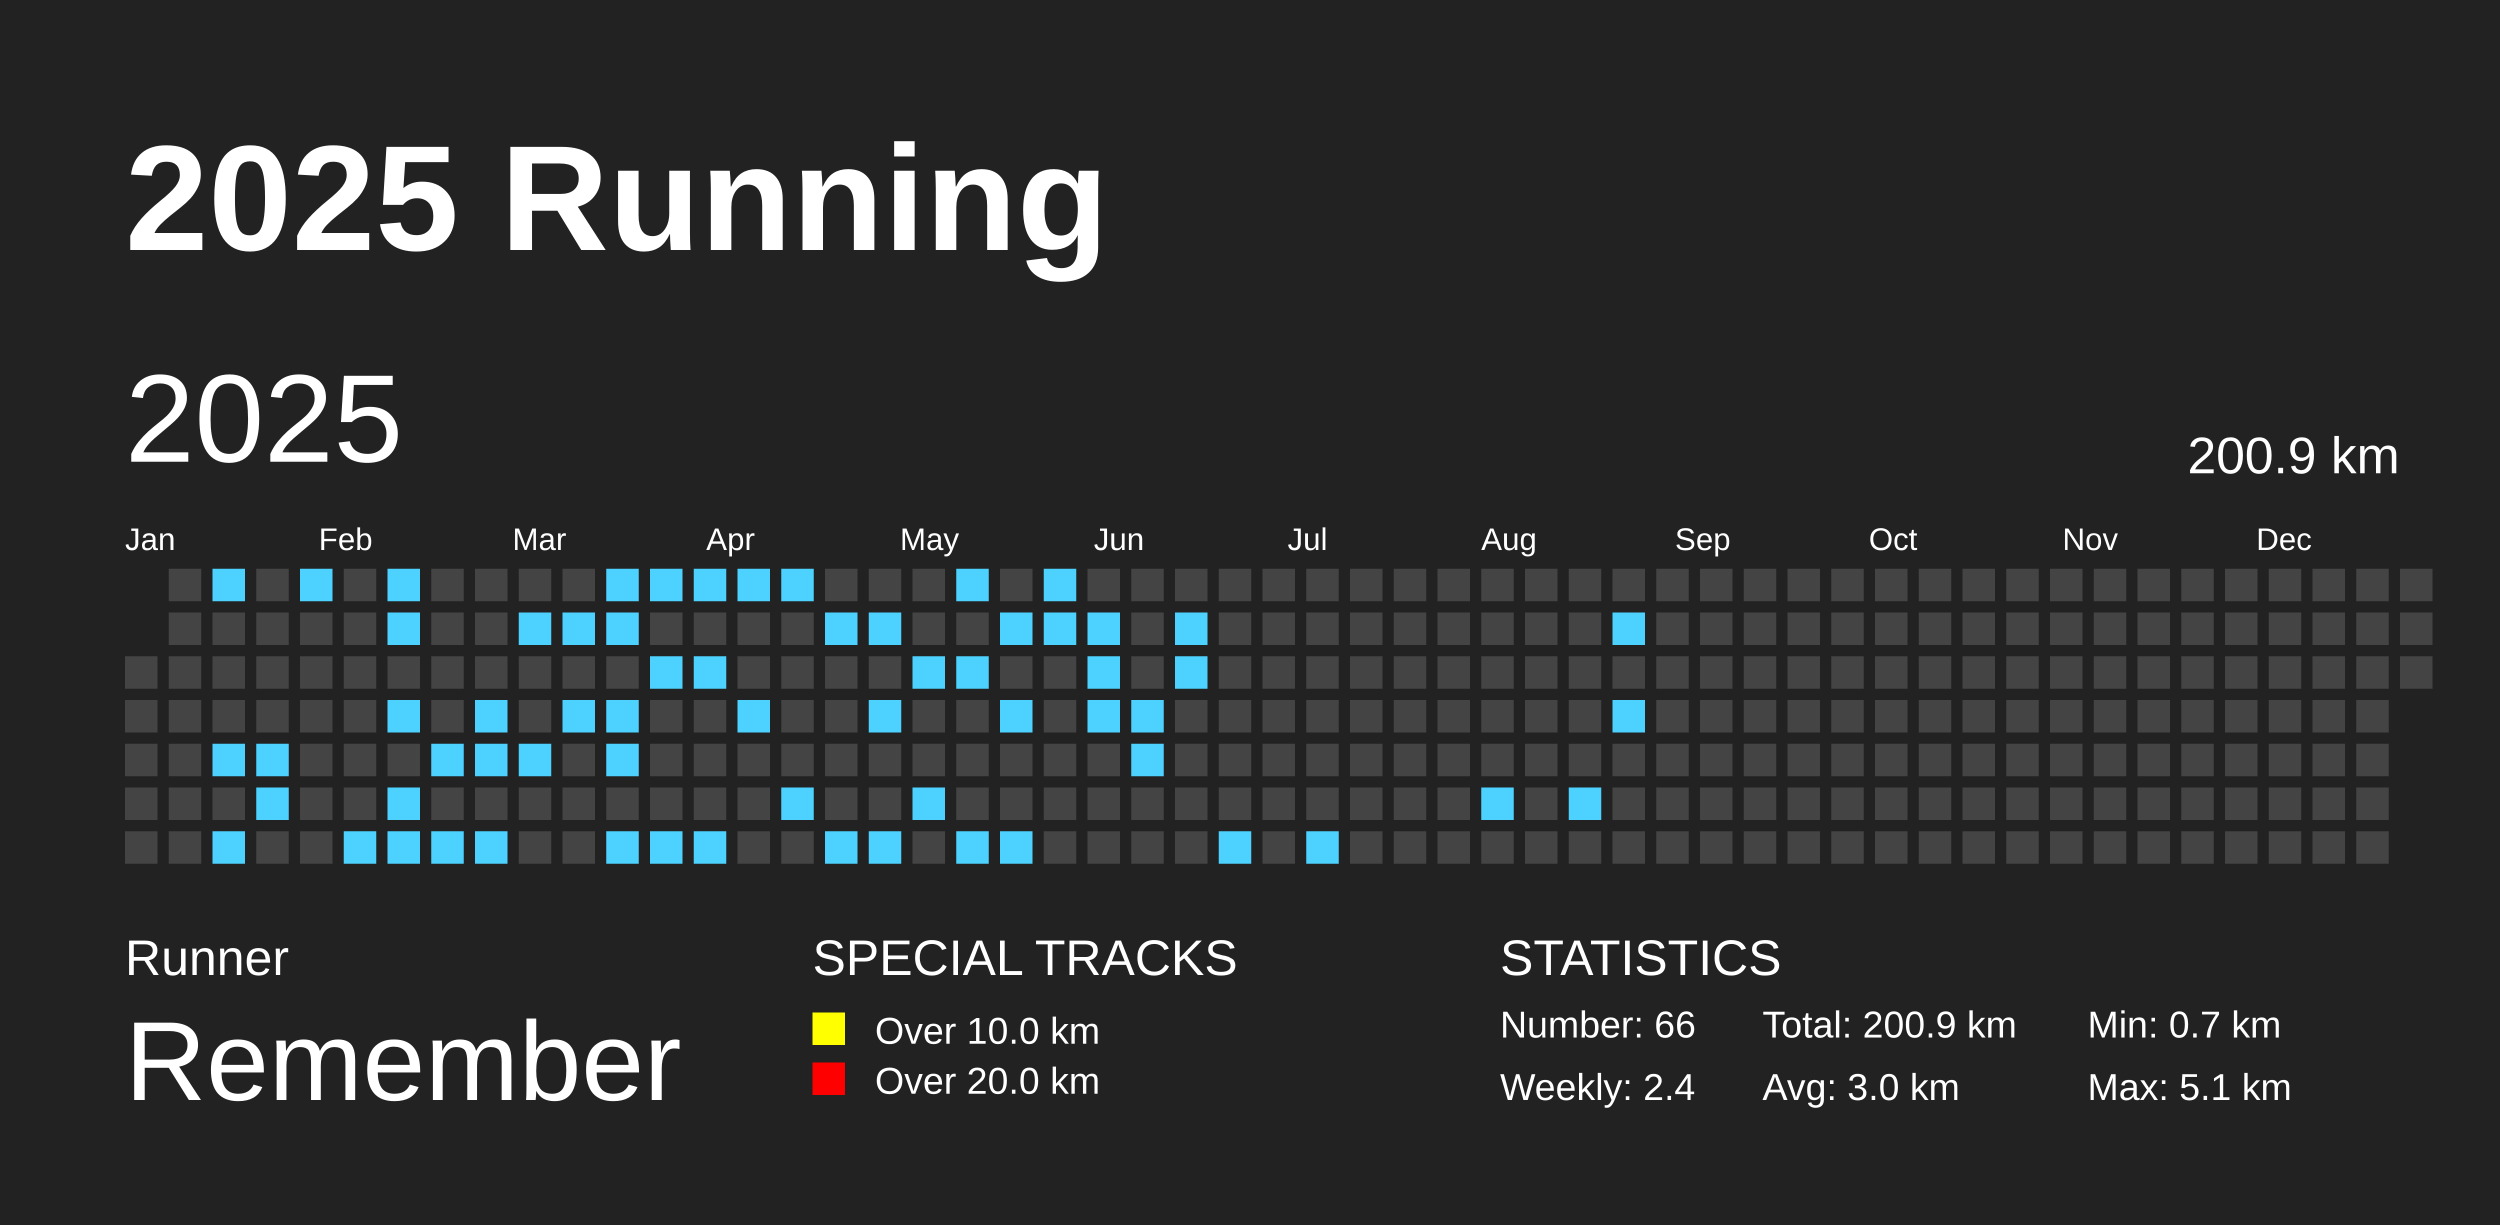
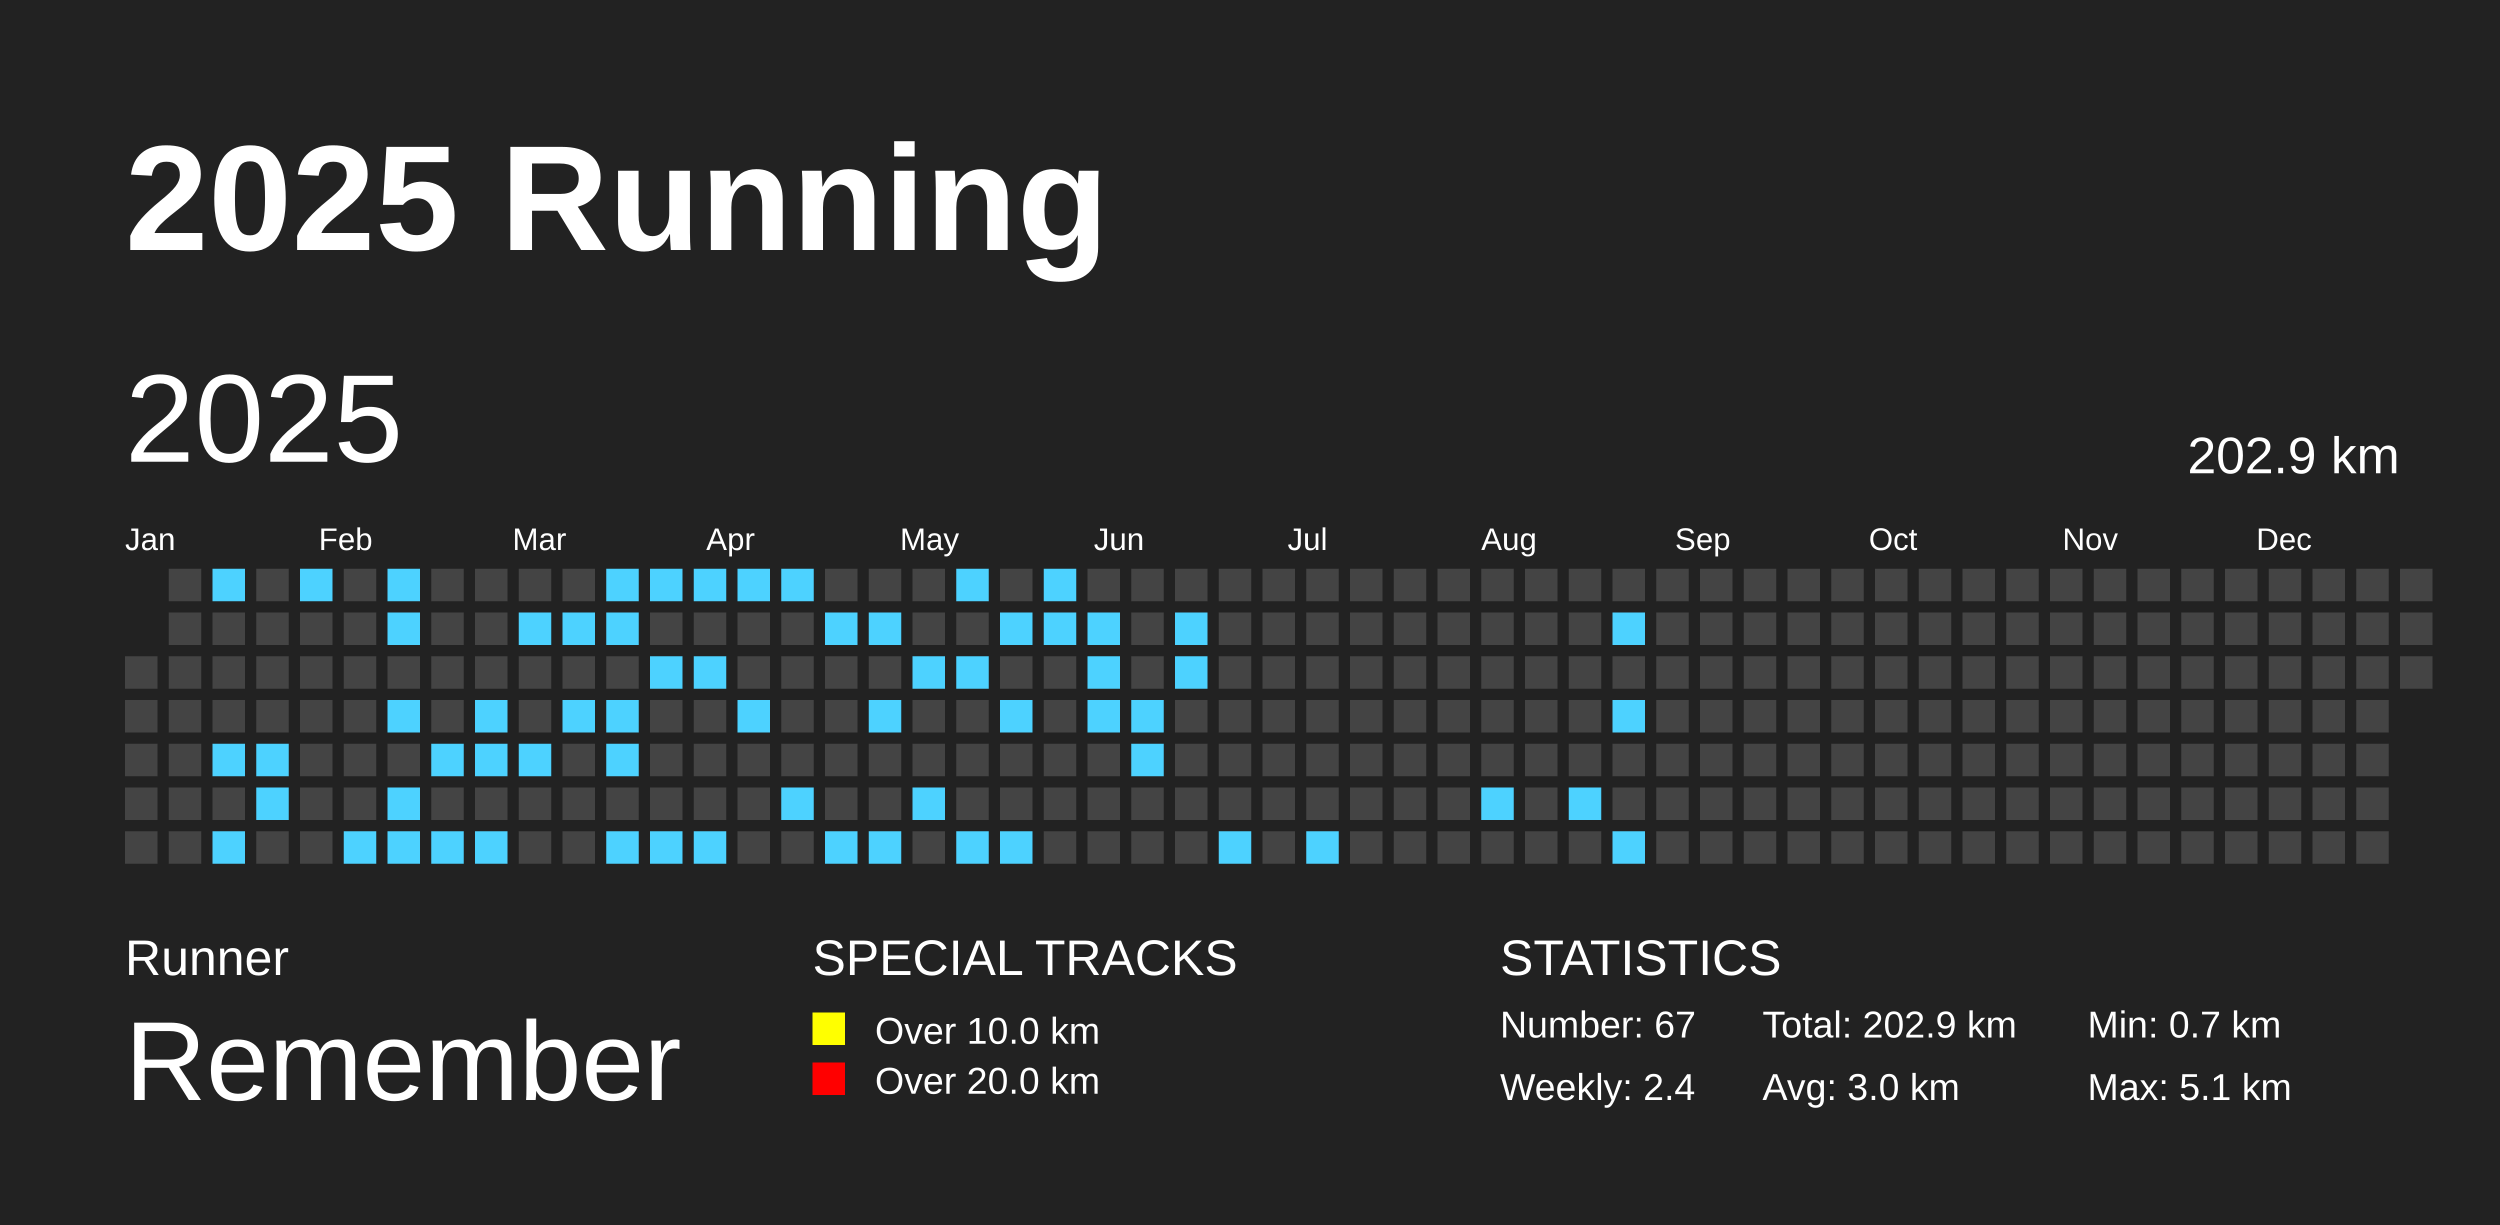
<svg xmlns="http://www.w3.org/2000/svg" baseProfile="full" height="98mm" version="1.1" viewBox="0,0,200,98" width="200mm">
  <defs />
  <rect fill="#222222" height="98" width="200" x="0" y="0" />
  <text fill="#FFFFFF" style="font-size:12px; font-family:Arial; font-weight:bold;" x="10" y="20">2025 Running</text>
  <text fill="#FFFFFF" style="font-size:4px; font-family:Arial" x="10" y="78">Runner</text>
  <text fill="#FFFFFF" style="font-size:9px; font-family:Arial" x="10" y="88">Remember</text>
  <text fill="#FFFFFF" style="font-size:4px; font-family:Arial" x="65" y="78">SPECIAL TRACKS</text>
  <rect fill="yellow" height="2.6" width="2.6" x="65" y="81" />
  <text fill="#FFFFFF" style="font-size:3px; font-family:Arial" x="70" y="83.5">Over 10.0 km</text>
  <rect fill="red" height="2.6" width="2.6" x="65" y="85" />
  <text fill="#FFFFFF" style="font-size:3px; font-family:Arial" x="70" y="87.5">Over 20.0 km</text>
  <text fill="#FFFFFF" style="font-size:4px; font-family:Arial" x="120" y="78">STATISTICS</text>
-   <text fill="#FFFFFF" style="font-size:3px; font-family:Arial" x="120" y="83">Number: 66</text>
+   <text fill="#FFFFFF" style="font-size:3px; font-family:Arial" x="120" y="83">Number: 67</text>
  <text fill="#FFFFFF" style="font-size:3px; font-family:Arial" x="120" y="88">Weekly: 2.4</text>
-   <text fill="#FFFFFF" style="font-size:3px; font-family:Arial" x="141" y="83">Total: 200.9 km</text>
+   <text fill="#FFFFFF" style="font-size:3px; font-family:Arial" x="141" y="83">Total: 202.9 km</text>
  <text fill="#FFFFFF" style="font-size:3px; font-family:Arial" x="141" y="88">Avg: 3.0 km</text>
  <text fill="#FFFFFF" style="font-size:3px; font-family:Arial" x="167" y="83">Min: 0.7 km</text>
  <text fill="#FFFFFF" style="font-size:3px; font-family:Arial" x="167" y="88">Max: 5.1 km</text>
  <text dominant-baseline="hanging" fill="#FFFFFF" style="font-size:10.0px; font-family:Arial;" x="10" y="30">2025</text>
-   <text dominant-baseline="hanging" fill="#FFFFFF" style="font-size:4.125px; font-family:Arial;" x="175" y="35">200.9 km</text>
+   <text dominant-baseline="hanging" fill="#FFFFFF" style="font-size:4.125px; font-family:Arial;" x="175" y="35">202.9 km</text>
  <text fill="#FFFFFF" style="font-size:2.5px; font-family:Arial" x="10.0" y="44">Jan</text>
  <text fill="#FFFFFF" style="font-size:2.5px; font-family:Arial" x="25.5" y="44">Feb</text>
  <text fill="#FFFFFF" style="font-size:2.5px; font-family:Arial" x="41.0" y="44">Mar</text>
  <text fill="#FFFFFF" style="font-size:2.5px; font-family:Arial" x="56.5" y="44">Apr</text>
  <text fill="#FFFFFF" style="font-size:2.5px; font-family:Arial" x="72.0" y="44">May</text>
  <text fill="#FFFFFF" style="font-size:2.5px; font-family:Arial" x="87.5" y="44">Jun</text>
  <text fill="#FFFFFF" style="font-size:2.5px; font-family:Arial" x="103.0" y="44">Jul</text>
  <text fill="#FFFFFF" style="font-size:2.5px; font-family:Arial" x="118.5" y="44">Aug</text>
  <text fill="#FFFFFF" style="font-size:2.5px; font-family:Arial" x="134.0" y="44">Sep</text>
  <text fill="#FFFFFF" style="font-size:2.5px; font-family:Arial" x="149.5" y="44">Oct</text>
  <text fill="#FFFFFF" style="font-size:2.5px; font-family:Arial" x="165.0" y="44">Nov</text>
  <text fill="#FFFFFF" style="font-size:2.5px; font-family:Arial" x="180.5" y="44">Dec</text>
  <rect fill="#444444" height="2.6" width="2.6" x="10.0" y="52.5" />
  <rect fill="#444444" height="2.6" width="2.6" x="10.0" y="56.0" />
  <rect fill="#444444" height="2.6" width="2.6" x="10.0" y="59.5" />
  <rect fill="#444444" height="2.6" width="2.6" x="10.0" y="63.0" />
  <rect fill="#444444" height="2.6" width="2.6" x="10.0" y="66.5" />
  <rect fill="#444444" height="2.6" width="2.6" x="13.5" y="45.5" />
  <rect fill="#444444" height="2.6" width="2.6" x="13.5" y="49.0" />
  <rect fill="#444444" height="2.6" width="2.6" x="13.5" y="52.5" />
  <rect fill="#444444" height="2.6" width="2.6" x="13.5" y="56.0" />
  <rect fill="#444444" height="2.6" width="2.6" x="13.5" y="59.5" />
  <rect fill="#444444" height="2.6" width="2.6" x="13.5" y="63.0" />
  <rect fill="#444444" height="2.6" width="2.6" x="13.5" y="66.5" />
  <rect fill="#4DD2FF" height="2.6" width="2.6" x="17.0" y="45.5" />
  <rect fill="#444444" height="2.6" width="2.6" x="17.0" y="49.0" />
  <rect fill="#444444" height="2.6" width="2.6" x="17.0" y="52.5" />
  <rect fill="#444444" height="2.6" width="2.6" x="17.0" y="56.0" />
  <rect fill="#4DD2FF" height="2.6" width="2.6" x="17.0" y="59.5" />
  <rect fill="#444444" height="2.6" width="2.6" x="17.0" y="63.0" />
  <rect fill="#4DD2FF" height="2.6" width="2.6" x="17.0" y="66.5" />
  <rect fill="#444444" height="2.6" width="2.6" x="20.5" y="45.5" />
  <rect fill="#444444" height="2.6" width="2.6" x="20.5" y="49.0" />
  <rect fill="#444444" height="2.6" width="2.6" x="20.5" y="52.5" />
  <rect fill="#444444" height="2.6" width="2.6" x="20.5" y="56.0" />
  <rect fill="#4DD2FF" height="2.6" width="2.6" x="20.5" y="59.5" />
  <rect fill="#4DD2FF" height="2.6" width="2.6" x="20.5" y="63.0" />
  <rect fill="#444444" height="2.6" width="2.6" x="20.5" y="66.5" />
  <rect fill="#4DD2FF" height="2.6" width="2.6" x="24.0" y="45.5" />
  <rect fill="#444444" height="2.6" width="2.6" x="24.0" y="49.0" />
  <rect fill="#444444" height="2.6" width="2.6" x="24.0" y="52.5" />
  <rect fill="#444444" height="2.6" width="2.6" x="24.0" y="56.0" />
  <rect fill="#444444" height="2.6" width="2.6" x="24.0" y="59.5" />
  <rect fill="#444444" height="2.6" width="2.6" x="24.0" y="63.0" />
  <rect fill="#444444" height="2.6" width="2.6" x="24.0" y="66.5" />
  <rect fill="#444444" height="2.6" width="2.6" x="27.5" y="45.5" />
  <rect fill="#444444" height="2.6" width="2.6" x="27.5" y="49.0" />
  <rect fill="#444444" height="2.6" width="2.6" x="27.5" y="52.5" />
  <rect fill="#444444" height="2.6" width="2.6" x="27.5" y="56.0" />
  <rect fill="#444444" height="2.6" width="2.6" x="27.5" y="59.5" />
  <rect fill="#444444" height="2.6" width="2.6" x="27.5" y="63.0" />
  <rect fill="#4DD2FF" height="2.6" width="2.6" x="27.5" y="66.5" />
  <rect fill="#4DD2FF" height="2.6" width="2.6" x="31.0" y="45.5" />
  <rect fill="#4DD2FF" height="2.6" width="2.6" x="31.0" y="49.0" />
  <rect fill="#444444" height="2.6" width="2.6" x="31.0" y="52.5" />
  <rect fill="#4DD2FF" height="2.6" width="2.6" x="31.0" y="56.0" />
  <rect fill="#444444" height="2.6" width="2.6" x="31.0" y="59.5" />
  <rect fill="#4DD2FF" height="2.6" width="2.6" x="31.0" y="63.0" />
  <rect fill="#4DD2FF" height="2.6" width="2.6" x="31.0" y="66.5" />
  <rect fill="#444444" height="2.6" width="2.6" x="34.5" y="45.5" />
  <rect fill="#444444" height="2.6" width="2.6" x="34.5" y="49.0" />
  <rect fill="#444444" height="2.6" width="2.6" x="34.5" y="52.5" />
  <rect fill="#444444" height="2.6" width="2.6" x="34.5" y="56.0" />
  <rect fill="#4DD2FF" height="2.6" width="2.6" x="34.5" y="59.5" />
  <rect fill="#444444" height="2.6" width="2.6" x="34.5" y="63.0" />
  <rect fill="#4DD2FF" height="2.6" width="2.6" x="34.5" y="66.5" />
  <rect fill="#444444" height="2.6" width="2.6" x="38.0" y="45.5" />
  <rect fill="#444444" height="2.6" width="2.6" x="38.0" y="49.0" />
  <rect fill="#444444" height="2.6" width="2.6" x="38.0" y="52.5" />
  <rect fill="#4DD2FF" height="2.6" width="2.6" x="38.0" y="56.0" />
  <rect fill="#4DD2FF" height="2.6" width="2.6" x="38.0" y="59.5" />
  <rect fill="#444444" height="2.6" width="2.6" x="38.0" y="63.0" />
  <rect fill="#4DD2FF" height="2.6" width="2.6" x="38.0" y="66.5" />
  <rect fill="#444444" height="2.6" width="2.6" x="41.5" y="45.5" />
  <rect fill="#4DD2FF" height="2.6" width="2.6" x="41.5" y="49.0" />
  <rect fill="#444444" height="2.6" width="2.6" x="41.5" y="52.5" />
  <rect fill="#444444" height="2.6" width="2.6" x="41.5" y="56.0" />
  <rect fill="#4DD2FF" height="2.6" width="2.6" x="41.5" y="59.5" />
  <rect fill="#444444" height="2.6" width="2.6" x="41.5" y="63.0" />
  <rect fill="#444444" height="2.6" width="2.6" x="41.5" y="66.5" />
  <rect fill="#444444" height="2.6" width="2.6" x="45.0" y="45.5" />
  <rect fill="#4DD2FF" height="2.6" width="2.6" x="45.0" y="49.0" />
  <rect fill="#444444" height="2.6" width="2.6" x="45.0" y="52.5" />
  <rect fill="#4DD2FF" height="2.6" width="2.6" x="45.0" y="56.0" />
  <rect fill="#444444" height="2.6" width="2.6" x="45.0" y="59.5" />
  <rect fill="#444444" height="2.6" width="2.6" x="45.0" y="63.0" />
  <rect fill="#444444" height="2.6" width="2.6" x="45.0" y="66.5" />
  <rect fill="#4DD2FF" height="2.6" width="2.6" x="48.5" y="45.5" />
  <rect fill="#4DD2FF" height="2.6" width="2.6" x="48.5" y="49.0" />
  <rect fill="#444444" height="2.6" width="2.6" x="48.5" y="52.5" />
  <rect fill="#4DD2FF" height="2.6" width="2.6" x="48.5" y="56.0" />
  <rect fill="#4DD2FF" height="2.6" width="2.6" x="48.5" y="59.5" />
  <rect fill="#444444" height="2.6" width="2.6" x="48.5" y="63.0" />
  <rect fill="#4DD2FF" height="2.6" width="2.6" x="48.5" y="66.5" />
  <rect fill="#4DD2FF" height="2.6" width="2.6" x="52.0" y="45.5" />
  <rect fill="#444444" height="2.6" width="2.6" x="52.0" y="49.0" />
  <rect fill="#4DD2FF" height="2.6" width="2.6" x="52.0" y="52.5" />
  <rect fill="#444444" height="2.6" width="2.6" x="52.0" y="56.0" />
  <rect fill="#444444" height="2.6" width="2.6" x="52.0" y="59.5" />
  <rect fill="#444444" height="2.6" width="2.6" x="52.0" y="63.0" />
  <rect fill="#4DD2FF" height="2.6" width="2.6" x="52.0" y="66.5" />
  <rect fill="#4DD2FF" height="2.6" width="2.6" x="55.5" y="45.5" />
  <rect fill="#444444" height="2.6" width="2.6" x="55.5" y="49.0" />
  <rect fill="#4DD2FF" height="2.6" width="2.6" x="55.5" y="52.5" />
  <rect fill="#444444" height="2.6" width="2.6" x="55.5" y="56.0" />
  <rect fill="#444444" height="2.6" width="2.6" x="55.5" y="59.5" />
  <rect fill="#444444" height="2.6" width="2.6" x="55.5" y="63.0" />
  <rect fill="#4DD2FF" height="2.6" width="2.6" x="55.5" y="66.5" />
  <rect fill="#4DD2FF" height="2.6" width="2.6" x="59.0" y="45.5" />
  <rect fill="#444444" height="2.6" width="2.6" x="59.0" y="49.0" />
  <rect fill="#444444" height="2.6" width="2.6" x="59.0" y="52.5" />
  <rect fill="#4DD2FF" height="2.6" width="2.6" x="59.0" y="56.0" />
  <rect fill="#444444" height="2.6" width="2.6" x="59.0" y="59.5" />
  <rect fill="#444444" height="2.6" width="2.6" x="59.0" y="63.0" />
  <rect fill="#444444" height="2.6" width="2.6" x="59.0" y="66.5" />
  <rect fill="#4DD2FF" height="2.6" width="2.6" x="62.5" y="45.5" />
  <rect fill="#444444" height="2.6" width="2.6" x="62.5" y="49.0" />
  <rect fill="#444444" height="2.6" width="2.6" x="62.5" y="52.5" />
  <rect fill="#444444" height="2.6" width="2.6" x="62.5" y="56.0" />
  <rect fill="#444444" height="2.6" width="2.6" x="62.5" y="59.5" />
  <rect fill="#4DD2FF" height="2.6" width="2.6" x="62.5" y="63.0" />
  <rect fill="#444444" height="2.6" width="2.6" x="62.5" y="66.5" />
  <rect fill="#444444" height="2.6" width="2.6" x="66.0" y="45.5" />
  <rect fill="#4DD2FF" height="2.6" width="2.6" x="66.0" y="49.0" />
  <rect fill="#444444" height="2.6" width="2.6" x="66.0" y="52.5" />
  <rect fill="#444444" height="2.6" width="2.6" x="66.0" y="56.0" />
  <rect fill="#444444" height="2.6" width="2.6" x="66.0" y="59.5" />
  <rect fill="#444444" height="2.6" width="2.6" x="66.0" y="63.0" />
  <rect fill="#4DD2FF" height="2.6" width="2.6" x="66.0" y="66.5" />
  <rect fill="#444444" height="2.6" width="2.6" x="69.5" y="45.5" />
  <rect fill="#4DD2FF" height="2.6" width="2.6" x="69.5" y="49.0" />
  <rect fill="#444444" height="2.6" width="2.6" x="69.5" y="52.5" />
  <rect fill="#4DD2FF" height="2.6" width="2.6" x="69.5" y="56.0" />
  <rect fill="#444444" height="2.6" width="2.6" x="69.5" y="59.5" />
  <rect fill="#444444" height="2.6" width="2.6" x="69.5" y="63.0" />
  <rect fill="#4DD2FF" height="2.6" width="2.6" x="69.5" y="66.5" />
  <rect fill="#444444" height="2.6" width="2.6" x="73.0" y="45.5" />
  <rect fill="#444444" height="2.6" width="2.6" x="73.0" y="49.0" />
  <rect fill="#4DD2FF" height="2.6" width="2.6" x="73.0" y="52.5" />
  <rect fill="#444444" height="2.6" width="2.6" x="73.0" y="56.0" />
  <rect fill="#444444" height="2.6" width="2.6" x="73.0" y="59.5" />
  <rect fill="#4DD2FF" height="2.6" width="2.6" x="73.0" y="63.0" />
  <rect fill="#444444" height="2.6" width="2.6" x="73.0" y="66.5" />
  <rect fill="#4DD2FF" height="2.6" width="2.6" x="76.5" y="45.5" />
  <rect fill="#444444" height="2.6" width="2.6" x="76.5" y="49.0" />
  <rect fill="#4DD2FF" height="2.6" width="2.6" x="76.5" y="52.5" />
  <rect fill="#444444" height="2.6" width="2.6" x="76.5" y="56.0" />
  <rect fill="#444444" height="2.6" width="2.6" x="76.5" y="59.5" />
  <rect fill="#444444" height="2.6" width="2.6" x="76.5" y="63.0" />
  <rect fill="#4DD2FF" height="2.6" width="2.6" x="76.5" y="66.5" />
  <rect fill="#444444" height="2.6" width="2.6" x="80.0" y="45.5" />
  <rect fill="#4DD2FF" height="2.6" width="2.6" x="80.0" y="49.0" />
  <rect fill="#444444" height="2.6" width="2.6" x="80.0" y="52.5" />
  <rect fill="#4DD2FF" height="2.6" width="2.6" x="80.0" y="56.0" />
  <rect fill="#444444" height="2.6" width="2.6" x="80.0" y="59.5" />
  <rect fill="#444444" height="2.6" width="2.6" x="80.0" y="63.0" />
  <rect fill="#4DD2FF" height="2.6" width="2.6" x="80.0" y="66.5" />
  <rect fill="#4DD2FF" height="2.6" width="2.6" x="83.5" y="45.5" />
  <rect fill="#4DD2FF" height="2.6" width="2.6" x="83.5" y="49.0" />
  <rect fill="#444444" height="2.6" width="2.6" x="83.5" y="52.5" />
  <rect fill="#444444" height="2.6" width="2.6" x="83.5" y="56.0" />
  <rect fill="#444444" height="2.6" width="2.6" x="83.5" y="59.5" />
  <rect fill="#444444" height="2.6" width="2.6" x="83.5" y="63.0" />
  <rect fill="#444444" height="2.6" width="2.6" x="83.5" y="66.5" />
  <rect fill="#444444" height="2.6" width="2.6" x="87.0" y="45.5" />
  <rect fill="#4DD2FF" height="2.6" width="2.6" x="87.0" y="49.0" />
  <rect fill="#4DD2FF" height="2.6" width="2.6" x="87.0" y="52.5" />
  <rect fill="#4DD2FF" height="2.6" width="2.6" x="87.0" y="56.0" />
  <rect fill="#444444" height="2.6" width="2.6" x="87.0" y="59.5" />
  <rect fill="#444444" height="2.6" width="2.6" x="87.0" y="63.0" />
  <rect fill="#444444" height="2.6" width="2.6" x="87.0" y="66.5" />
  <rect fill="#444444" height="2.6" width="2.6" x="90.5" y="45.5" />
  <rect fill="#444444" height="2.6" width="2.6" x="90.5" y="49.0" />
  <rect fill="#444444" height="2.6" width="2.6" x="90.5" y="52.5" />
  <rect fill="#4DD2FF" height="2.6" width="2.6" x="90.5" y="56.0" />
  <rect fill="#4DD2FF" height="2.6" width="2.6" x="90.5" y="59.5" />
  <rect fill="#444444" height="2.6" width="2.6" x="90.5" y="63.0" />
  <rect fill="#444444" height="2.6" width="2.6" x="90.5" y="66.5" />
  <rect fill="#444444" height="2.6" width="2.6" x="94.0" y="45.5" />
  <rect fill="#4DD2FF" height="2.6" width="2.6" x="94.0" y="49.0" />
  <rect fill="#4DD2FF" height="2.6" width="2.6" x="94.0" y="52.5" />
  <rect fill="#444444" height="2.6" width="2.6" x="94.0" y="56.0" />
  <rect fill="#444444" height="2.6" width="2.6" x="94.0" y="59.5" />
  <rect fill="#444444" height="2.6" width="2.6" x="94.0" y="63.0" />
  <rect fill="#444444" height="2.6" width="2.6" x="94.0" y="66.5" />
  <rect fill="#444444" height="2.6" width="2.6" x="97.5" y="45.5" />
  <rect fill="#444444" height="2.6" width="2.6" x="97.5" y="49.0" />
  <rect fill="#444444" height="2.6" width="2.6" x="97.5" y="52.5" />
  <rect fill="#444444" height="2.6" width="2.6" x="97.5" y="56.0" />
  <rect fill="#444444" height="2.6" width="2.6" x="97.5" y="59.5" />
  <rect fill="#444444" height="2.6" width="2.6" x="97.5" y="63.0" />
  <rect fill="#4DD2FF" height="2.6" width="2.6" x="97.5" y="66.5" />
  <rect fill="#444444" height="2.6" width="2.6" x="101.0" y="45.5" />
  <rect fill="#444444" height="2.6" width="2.6" x="101.0" y="49.0" />
  <rect fill="#444444" height="2.6" width="2.6" x="101.0" y="52.5" />
  <rect fill="#444444" height="2.6" width="2.6" x="101.0" y="56.0" />
  <rect fill="#444444" height="2.6" width="2.6" x="101.0" y="59.5" />
  <rect fill="#444444" height="2.6" width="2.6" x="101.0" y="63.0" />
  <rect fill="#444444" height="2.6" width="2.6" x="101.0" y="66.5" />
  <rect fill="#444444" height="2.6" width="2.6" x="104.5" y="45.5" />
  <rect fill="#444444" height="2.6" width="2.6" x="104.5" y="49.0" />
  <rect fill="#444444" height="2.6" width="2.6" x="104.5" y="52.5" />
  <rect fill="#444444" height="2.6" width="2.6" x="104.5" y="56.0" />
  <rect fill="#444444" height="2.6" width="2.6" x="104.5" y="59.5" />
  <rect fill="#444444" height="2.6" width="2.6" x="104.5" y="63.0" />
  <rect fill="#4DD2FF" height="2.6" width="2.6" x="104.5" y="66.5" />
  <rect fill="#444444" height="2.6" width="2.6" x="108.0" y="45.5" />
  <rect fill="#444444" height="2.6" width="2.6" x="108.0" y="49.0" />
  <rect fill="#444444" height="2.6" width="2.6" x="108.0" y="52.5" />
  <rect fill="#444444" height="2.6" width="2.6" x="108.0" y="56.0" />
  <rect fill="#444444" height="2.6" width="2.6" x="108.0" y="59.5" />
  <rect fill="#444444" height="2.6" width="2.6" x="108.0" y="63.0" />
  <rect fill="#444444" height="2.6" width="2.6" x="108.0" y="66.5" />
  <rect fill="#444444" height="2.6" width="2.6" x="111.5" y="45.5" />
  <rect fill="#444444" height="2.6" width="2.6" x="111.5" y="49.0" />
  <rect fill="#444444" height="2.6" width="2.6" x="111.5" y="52.5" />
  <rect fill="#444444" height="2.6" width="2.6" x="111.5" y="56.0" />
  <rect fill="#444444" height="2.6" width="2.6" x="111.5" y="59.5" />
  <rect fill="#444444" height="2.6" width="2.6" x="111.5" y="63.0" />
  <rect fill="#444444" height="2.6" width="2.6" x="111.5" y="66.5" />
  <rect fill="#444444" height="2.6" width="2.6" x="115.0" y="45.5" />
  <rect fill="#444444" height="2.6" width="2.6" x="115.0" y="49.0" />
  <rect fill="#444444" height="2.6" width="2.6" x="115.0" y="52.5" />
  <rect fill="#444444" height="2.6" width="2.6" x="115.0" y="56.0" />
  <rect fill="#444444" height="2.6" width="2.6" x="115.0" y="59.5" />
  <rect fill="#444444" height="2.6" width="2.6" x="115.0" y="63.0" />
  <rect fill="#444444" height="2.6" width="2.6" x="115.0" y="66.5" />
  <rect fill="#444444" height="2.6" width="2.6" x="118.5" y="45.5" />
  <rect fill="#444444" height="2.6" width="2.6" x="118.5" y="49.0" />
  <rect fill="#444444" height="2.6" width="2.6" x="118.5" y="52.5" />
  <rect fill="#444444" height="2.6" width="2.6" x="118.5" y="56.0" />
  <rect fill="#444444" height="2.6" width="2.6" x="118.5" y="59.5" />
  <rect fill="#4DD2FF" height="2.6" width="2.6" x="118.5" y="63.0" />
  <rect fill="#444444" height="2.6" width="2.6" x="118.5" y="66.5" />
  <rect fill="#444444" height="2.6" width="2.6" x="122.0" y="45.5" />
  <rect fill="#444444" height="2.6" width="2.6" x="122.0" y="49.0" />
  <rect fill="#444444" height="2.6" width="2.6" x="122.0" y="52.5" />
  <rect fill="#444444" height="2.6" width="2.6" x="122.0" y="56.0" />
  <rect fill="#444444" height="2.6" width="2.6" x="122.0" y="59.5" />
  <rect fill="#444444" height="2.6" width="2.6" x="122.0" y="63.0" />
  <rect fill="#444444" height="2.6" width="2.6" x="122.0" y="66.5" />
  <rect fill="#444444" height="2.6" width="2.6" x="125.5" y="45.5" />
  <rect fill="#444444" height="2.6" width="2.6" x="125.5" y="49.0" />
  <rect fill="#444444" height="2.6" width="2.6" x="125.5" y="52.5" />
  <rect fill="#444444" height="2.6" width="2.6" x="125.5" y="56.0" />
  <rect fill="#444444" height="2.6" width="2.6" x="125.5" y="59.5" />
  <rect fill="#4DD2FF" height="2.6" width="2.6" x="125.5" y="63.0" />
  <rect fill="#444444" height="2.6" width="2.6" x="125.5" y="66.5" />
  <rect fill="#444444" height="2.6" width="2.6" x="129.0" y="45.5" />
  <rect fill="#4DD2FF" height="2.6" width="2.6" x="129.0" y="49.0" />
  <rect fill="#444444" height="2.6" width="2.6" x="129.0" y="52.5" />
  <rect fill="#4DD2FF" height="2.6" width="2.6" x="129.0" y="56.0" />
  <rect fill="#444444" height="2.6" width="2.6" x="129.0" y="59.5" />
  <rect fill="#444444" height="2.6" width="2.6" x="129.0" y="63.0" />
-   <rect fill="#444444" height="2.6" width="2.6" x="129.0" y="66.5" />
+   <rect fill="#4DD2FF" height="2.6" width="2.6" x="129.0" y="66.5" />
  <rect fill="#444444" height="2.6" width="2.6" x="132.5" y="45.5" />
  <rect fill="#444444" height="2.6" width="2.6" x="132.5" y="49.0" />
  <rect fill="#444444" height="2.6" width="2.6" x="132.5" y="52.5" />
  <rect fill="#444444" height="2.6" width="2.6" x="132.5" y="56.0" />
  <rect fill="#444444" height="2.6" width="2.6" x="132.5" y="59.5" />
  <rect fill="#444444" height="2.6" width="2.6" x="132.5" y="63.0" />
  <rect fill="#444444" height="2.6" width="2.6" x="132.5" y="66.5" />
  <rect fill="#444444" height="2.6" width="2.6" x="136.0" y="45.5" />
  <rect fill="#444444" height="2.6" width="2.6" x="136.0" y="49.0" />
  <rect fill="#444444" height="2.6" width="2.6" x="136.0" y="52.5" />
  <rect fill="#444444" height="2.6" width="2.6" x="136.0" y="56.0" />
  <rect fill="#444444" height="2.6" width="2.6" x="136.0" y="59.5" />
  <rect fill="#444444" height="2.6" width="2.6" x="136.0" y="63.0" />
  <rect fill="#444444" height="2.6" width="2.6" x="136.0" y="66.5" />
  <rect fill="#444444" height="2.6" width="2.6" x="139.5" y="45.5" />
  <rect fill="#444444" height="2.6" width="2.6" x="139.5" y="49.0" />
  <rect fill="#444444" height="2.6" width="2.6" x="139.5" y="52.5" />
  <rect fill="#444444" height="2.6" width="2.6" x="139.5" y="56.0" />
  <rect fill="#444444" height="2.6" width="2.6" x="139.5" y="59.5" />
  <rect fill="#444444" height="2.6" width="2.6" x="139.5" y="63.0" />
  <rect fill="#444444" height="2.6" width="2.6" x="139.5" y="66.5" />
  <rect fill="#444444" height="2.6" width="2.6" x="143.0" y="45.5" />
  <rect fill="#444444" height="2.6" width="2.6" x="143.0" y="49.0" />
  <rect fill="#444444" height="2.6" width="2.6" x="143.0" y="52.5" />
  <rect fill="#444444" height="2.6" width="2.6" x="143.0" y="56.0" />
  <rect fill="#444444" height="2.6" width="2.6" x="143.0" y="59.5" />
  <rect fill="#444444" height="2.6" width="2.6" x="143.0" y="63.0" />
  <rect fill="#444444" height="2.6" width="2.6" x="143.0" y="66.5" />
  <rect fill="#444444" height="2.6" width="2.6" x="146.5" y="45.5" />
  <rect fill="#444444" height="2.6" width="2.6" x="146.5" y="49.0" />
  <rect fill="#444444" height="2.6" width="2.6" x="146.5" y="52.5" />
  <rect fill="#444444" height="2.6" width="2.6" x="146.5" y="56.0" />
  <rect fill="#444444" height="2.6" width="2.6" x="146.5" y="59.5" />
  <rect fill="#444444" height="2.6" width="2.6" x="146.5" y="63.0" />
  <rect fill="#444444" height="2.6" width="2.6" x="146.5" y="66.5" />
  <rect fill="#444444" height="2.6" width="2.6" x="150.0" y="45.5" />
  <rect fill="#444444" height="2.6" width="2.6" x="150.0" y="49.0" />
  <rect fill="#444444" height="2.6" width="2.6" x="150.0" y="52.5" />
  <rect fill="#444444" height="2.6" width="2.6" x="150.0" y="56.0" />
  <rect fill="#444444" height="2.6" width="2.6" x="150.0" y="59.5" />
  <rect fill="#444444" height="2.6" width="2.6" x="150.0" y="63.0" />
  <rect fill="#444444" height="2.6" width="2.6" x="150.0" y="66.5" />
  <rect fill="#444444" height="2.6" width="2.6" x="153.5" y="45.5" />
  <rect fill="#444444" height="2.6" width="2.6" x="153.5" y="49.0" />
  <rect fill="#444444" height="2.6" width="2.6" x="153.5" y="52.5" />
  <rect fill="#444444" height="2.6" width="2.6" x="153.5" y="56.0" />
  <rect fill="#444444" height="2.6" width="2.6" x="153.5" y="59.5" />
  <rect fill="#444444" height="2.6" width="2.6" x="153.5" y="63.0" />
  <rect fill="#444444" height="2.6" width="2.6" x="153.5" y="66.5" />
  <rect fill="#444444" height="2.6" width="2.6" x="157.0" y="45.5" />
  <rect fill="#444444" height="2.6" width="2.6" x="157.0" y="49.0" />
  <rect fill="#444444" height="2.6" width="2.6" x="157.0" y="52.5" />
  <rect fill="#444444" height="2.6" width="2.6" x="157.0" y="56.0" />
  <rect fill="#444444" height="2.6" width="2.6" x="157.0" y="59.5" />
  <rect fill="#444444" height="2.6" width="2.6" x="157.0" y="63.0" />
  <rect fill="#444444" height="2.6" width="2.6" x="157.0" y="66.5" />
  <rect fill="#444444" height="2.6" width="2.6" x="160.5" y="45.5" />
  <rect fill="#444444" height="2.6" width="2.6" x="160.5" y="49.0" />
  <rect fill="#444444" height="2.6" width="2.6" x="160.5" y="52.5" />
  <rect fill="#444444" height="2.6" width="2.6" x="160.5" y="56.0" />
  <rect fill="#444444" height="2.6" width="2.6" x="160.5" y="59.5" />
  <rect fill="#444444" height="2.6" width="2.6" x="160.5" y="63.0" />
  <rect fill="#444444" height="2.6" width="2.6" x="160.5" y="66.5" />
  <rect fill="#444444" height="2.6" width="2.6" x="164.0" y="45.5" />
  <rect fill="#444444" height="2.6" width="2.6" x="164.0" y="49.0" />
  <rect fill="#444444" height="2.6" width="2.6" x="164.0" y="52.5" />
  <rect fill="#444444" height="2.6" width="2.6" x="164.0" y="56.0" />
  <rect fill="#444444" height="2.6" width="2.6" x="164.0" y="59.5" />
  <rect fill="#444444" height="2.6" width="2.6" x="164.0" y="63.0" />
  <rect fill="#444444" height="2.6" width="2.6" x="164.0" y="66.5" />
  <rect fill="#444444" height="2.6" width="2.6" x="167.5" y="45.5" />
  <rect fill="#444444" height="2.6" width="2.6" x="167.5" y="49.0" />
  <rect fill="#444444" height="2.6" width="2.6" x="167.5" y="52.5" />
  <rect fill="#444444" height="2.6" width="2.6" x="167.5" y="56.0" />
  <rect fill="#444444" height="2.6" width="2.6" x="167.5" y="59.5" />
  <rect fill="#444444" height="2.6" width="2.6" x="167.5" y="63.0" />
  <rect fill="#444444" height="2.6" width="2.6" x="167.5" y="66.5" />
  <rect fill="#444444" height="2.6" width="2.6" x="171.0" y="45.5" />
  <rect fill="#444444" height="2.6" width="2.6" x="171.0" y="49.0" />
  <rect fill="#444444" height="2.6" width="2.6" x="171.0" y="52.5" />
  <rect fill="#444444" height="2.6" width="2.6" x="171.0" y="56.0" />
  <rect fill="#444444" height="2.6" width="2.6" x="171.0" y="59.5" />
  <rect fill="#444444" height="2.6" width="2.6" x="171.0" y="63.0" />
  <rect fill="#444444" height="2.6" width="2.6" x="171.0" y="66.5" />
  <rect fill="#444444" height="2.6" width="2.6" x="174.5" y="45.5" />
  <rect fill="#444444" height="2.6" width="2.6" x="174.5" y="49.0" />
  <rect fill="#444444" height="2.6" width="2.6" x="174.5" y="52.5" />
  <rect fill="#444444" height="2.6" width="2.6" x="174.5" y="56.0" />
  <rect fill="#444444" height="2.6" width="2.6" x="174.5" y="59.5" />
  <rect fill="#444444" height="2.6" width="2.6" x="174.5" y="63.0" />
  <rect fill="#444444" height="2.6" width="2.6" x="174.5" y="66.5" />
  <rect fill="#444444" height="2.6" width="2.6" x="178.0" y="45.5" />
  <rect fill="#444444" height="2.6" width="2.6" x="178.0" y="49.0" />
  <rect fill="#444444" height="2.6" width="2.6" x="178.0" y="52.5" />
  <rect fill="#444444" height="2.6" width="2.6" x="178.0" y="56.0" />
  <rect fill="#444444" height="2.6" width="2.6" x="178.0" y="59.5" />
  <rect fill="#444444" height="2.6" width="2.6" x="178.0" y="63.0" />
  <rect fill="#444444" height="2.6" width="2.6" x="178.0" y="66.5" />
  <rect fill="#444444" height="2.6" width="2.6" x="181.5" y="45.5" />
  <rect fill="#444444" height="2.6" width="2.6" x="181.5" y="49.0" />
  <rect fill="#444444" height="2.6" width="2.6" x="181.5" y="52.5" />
  <rect fill="#444444" height="2.6" width="2.6" x="181.5" y="56.0" />
  <rect fill="#444444" height="2.6" width="2.6" x="181.5" y="59.5" />
  <rect fill="#444444" height="2.6" width="2.6" x="181.5" y="63.0" />
  <rect fill="#444444" height="2.6" width="2.6" x="181.5" y="66.5" />
  <rect fill="#444444" height="2.6" width="2.6" x="185.0" y="45.5" />
  <rect fill="#444444" height="2.6" width="2.6" x="185.0" y="49.0" />
  <rect fill="#444444" height="2.6" width="2.6" x="185.0" y="52.5" />
  <rect fill="#444444" height="2.6" width="2.6" x="185.0" y="56.0" />
  <rect fill="#444444" height="2.6" width="2.6" x="185.0" y="59.5" />
  <rect fill="#444444" height="2.6" width="2.6" x="185.0" y="63.0" />
  <rect fill="#444444" height="2.6" width="2.6" x="185.0" y="66.5" />
  <rect fill="#444444" height="2.6" width="2.6" x="188.5" y="45.5" />
  <rect fill="#444444" height="2.6" width="2.6" x="188.5" y="49.0" />
  <rect fill="#444444" height="2.6" width="2.6" x="188.5" y="52.5" />
  <rect fill="#444444" height="2.6" width="2.6" x="188.5" y="56.0" />
  <rect fill="#444444" height="2.6" width="2.6" x="188.5" y="59.5" />
  <rect fill="#444444" height="2.6" width="2.6" x="188.5" y="63.0" />
  <rect fill="#444444" height="2.6" width="2.6" x="188.5" y="66.5" />
  <rect fill="#444444" height="2.6" width="2.6" x="192.0" y="45.5" />
  <rect fill="#444444" height="2.6" width="2.6" x="192.0" y="49.0" />
  <rect fill="#444444" height="2.6" width="2.6" x="192.0" y="52.5" />
</svg>
